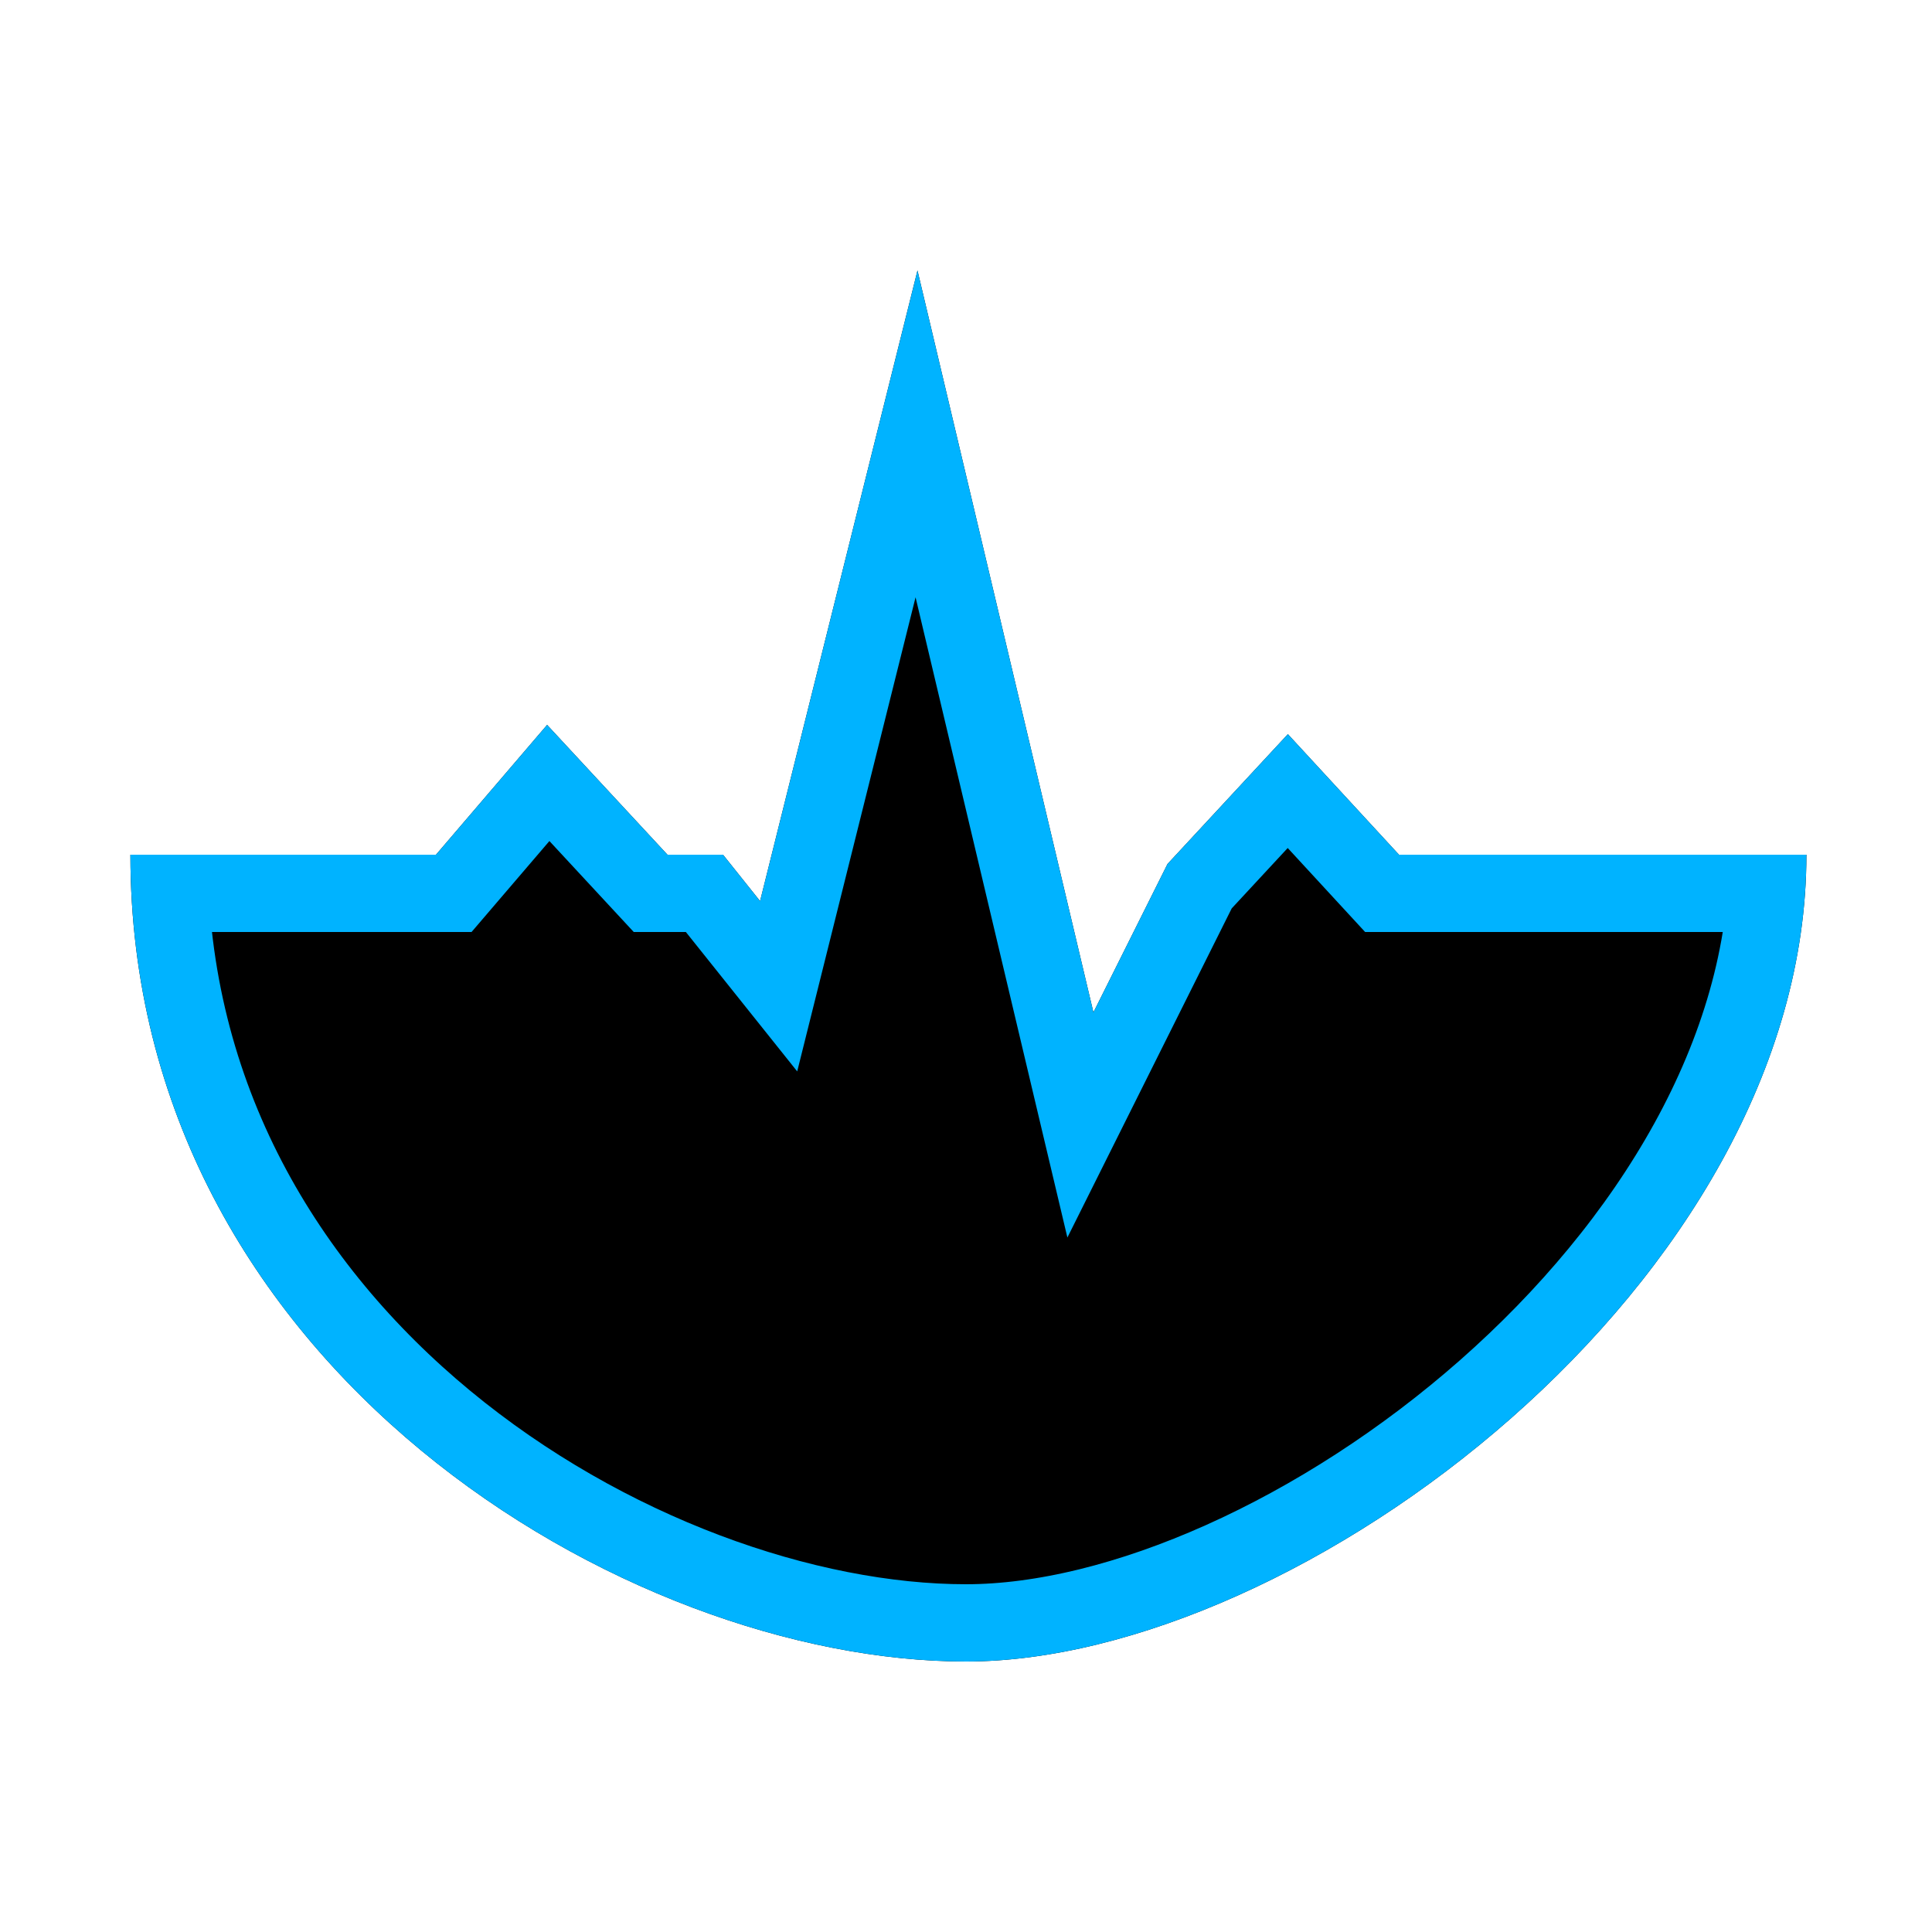
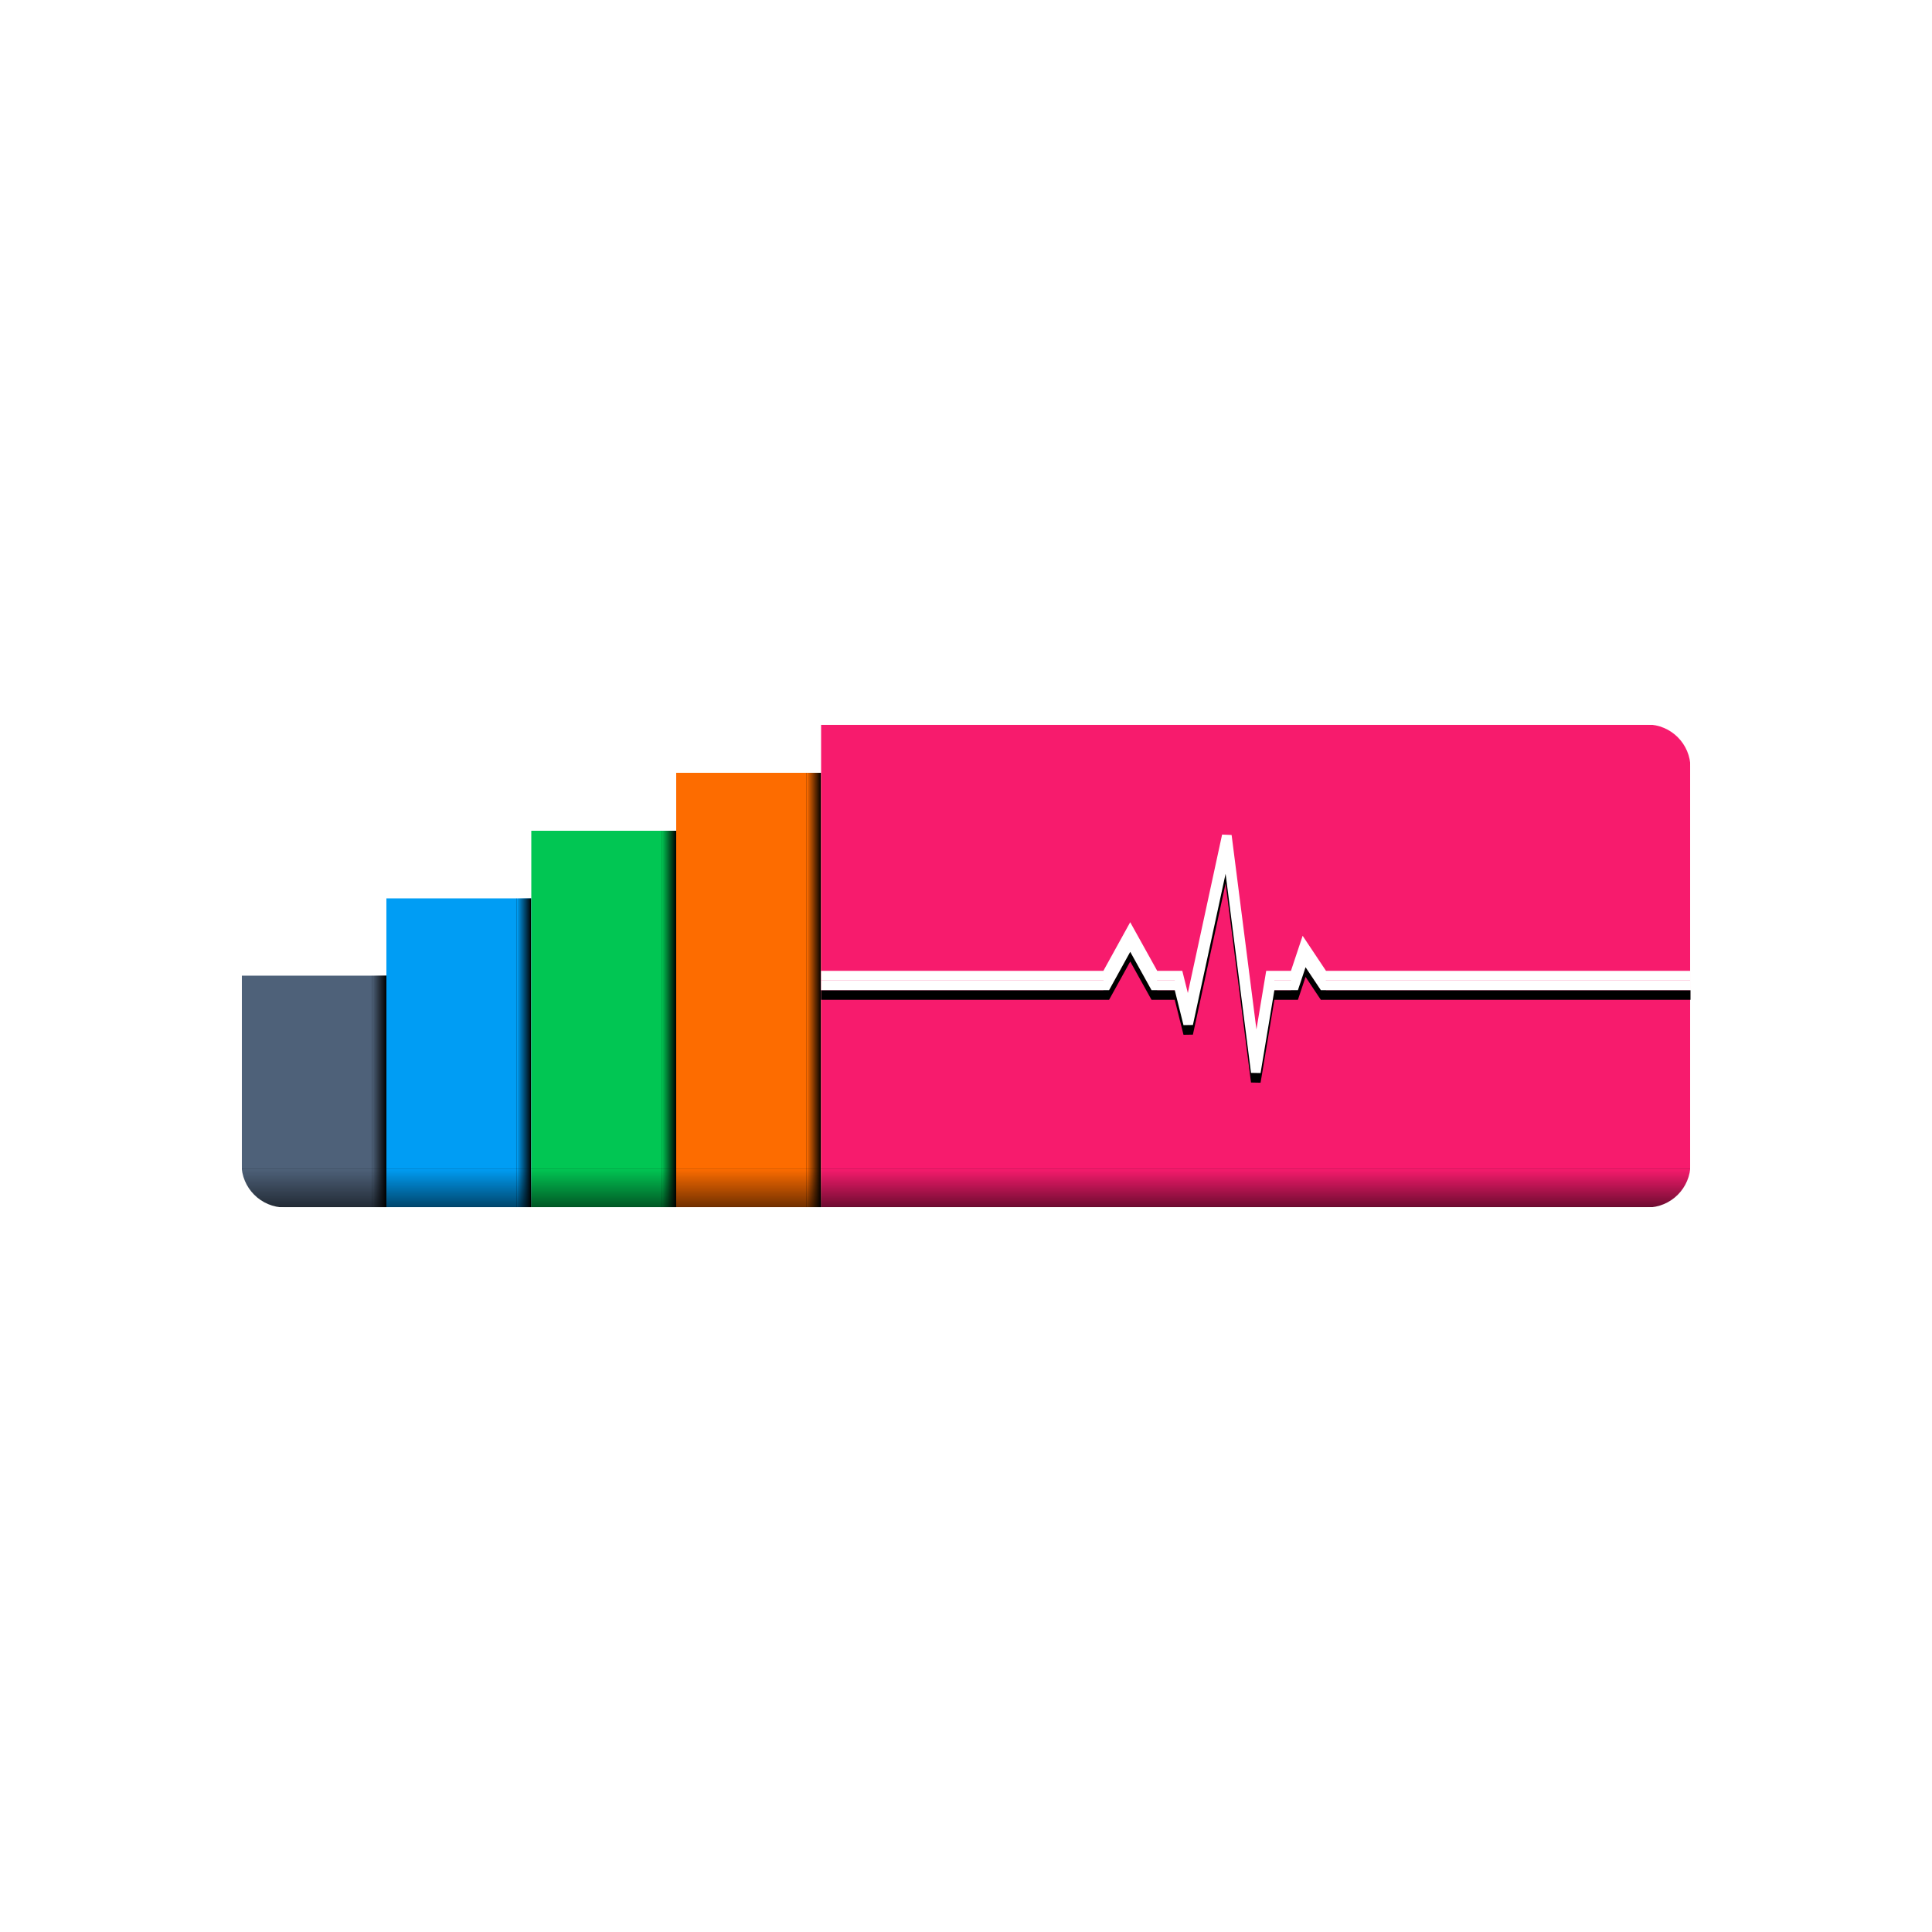
- <svg xmlns="http://www.w3.org/2000/svg" width="400" height="400" id="screenshot-fd7eca63-39d9-80ce-8008-24299eed2699" viewBox="0 0 400 400" fill="none" version="1.1">
-   <g id="shape-fd7eca63-39d9-80ce-8008-24299eed2699">
+ <svg xmlns="http://www.w3.org/2000/svg" width="400" height="400" id="screenshot-907cc358-5693-80df-8008-29cf4aed4357" viewBox="0 0 400 400" fill="none" version="1.1">
+   <g id="shape-907cc358-5693-80df-8008-29cf4aed4357">
    <defs>
-       <clipPath id="frame-clip-fd7eca63-39d9-80ce-8008-24299eed2699-render-1" class="frame-clip frame-clip-def">
+       <clipPath id="frame-clip-907cc358-5693-80df-8008-29cf4aed4357-render-1" class="frame-clip frame-clip-def">
        <rect rx="0" ry="0" x="0" y="0" width="400" height="400" transform="matrix(1, 0, 0, 1, 0, 0)" />
      </clipPath>
    </defs>
    <g class="frame-container-wrapper">
      <g class="frame-container-blur">
        <g class="frame-container-shadows">
-           <g clip-path="url(#frame-clip-fd7eca63-39d9-80ce-8008-24299eed2699-render-1)" fill="none">
-             <g class="fills" id="fills-fd7eca63-39d9-80ce-8008-24299eed2699">
+           <g clip-path="url(#frame-clip-907cc358-5693-80df-8008-29cf4aed4357-render-1)" fill="none">
+             <g class="fills" id="fills-907cc358-5693-80df-8008-29cf4aed4357">
              <rect rx="0" ry="0" x="0" y="0" width="400" height="400" transform="matrix(1, 0, 0, 1, 0, 0)" class="frame-background" />
            </g>
            <g class="frame-children">
-               <g id="shape-fd7eca63-39d9-80ce-8008-24299eed269a">
-                 <g class="fills" id="fills-fd7eca63-39d9-80ce-8008-24299eed269a">
-                   <path d="M27,176.96C27,283.1,129.786,344,200,344C269.007,344,374,265.28,374,176.96C343.326,176.96,289.646,176.96,289.646,176.96L266.641,152L241.718,178.88L226.381,209.6L189.956,56L157.365,186.56L149.696,176.96L138.193,176.96L113.271,150.08L90.265,176.96L27,176.96" style="fill: rgb(0, 0, 0); fill-opacity: 1;" />
+               <g id="shape-907cc358-5693-80df-8008-29cf4aed4358" rx="0" ry="0">
+                 <g clip-path="url(#render-2-907cc358-5693-80df-8008-29cf4aed435d-clip)">
+                   <g mask="url(#render-2-907cc358-5693-80df-8008-29cf4aed435d-mask)">
+                     <defs>
+                       <filter id="render-2-907cc358-5693-80df-8008-29cf4aed435d-filter">
+                         <feFlood flood-color="white" result="FloodResult" />
+                         <feComposite in="FloodResult" in2="SourceGraphic" operator="in" result="comp" />
+                       </filter>
+                       <clipPath id="render-2-907cc358-5693-80df-8008-29cf4aed435d-clip" class="mask-clip-path">
+                         <polyline points="50,150 350,150 350,250 50,250" />
+                       </clipPath>
+                       <mask width="300" maskUnits="userSpaceOnUse" height="100" class="mask-shape" x="50" id="render-2-907cc358-5693-80df-8008-29cf4aed435d-mask" data-old-y="150" data-old-width="300" data-old-x="50" y="150" data-old-height="100">
+                         <g filter="url(#render-2-907cc358-5693-80df-8008-29cf4aed435d-filter)">
+                           <g id="shape-907cc358-5693-80df-8008-29cf4aed435d">
+                             <g class="fills" id="fills-907cc358-5693-80df-8008-29cf4aed435d">
+                               <rect rx="9" ry="9" x="50" y="150" transform="matrix(1, 0, 0, 1, 0, 0)" width="300" height="100" style="fill: rgb(177, 178, 181); fill-opacity: 1;" />
+                             </g>
+                           </g>
+                         </g>
+                       </mask>
+                     </defs>
+                     <g id="shape-907cc358-5693-80df-8008-29cf4aed435e" rx="0" ry="0">
+                       <g id="shape-907cc358-5693-80df-8008-29cf4aed435f">
+                         <g class="fills" id="fills-907cc358-5693-80df-8008-29cf4aed435f">
+                           <rect rx="0" ry="0" x="50" y="202" transform="matrix(1, 0, 0, 1, 0, 0)" width="30" height="100" style="fill: rgb(78, 97, 121); fill-opacity: 1;" />
+                         </g>
+                       </g>
+                       <g id="shape-907cc358-5693-80df-8008-29cf4aed4364">
+                         <defs>
+                           <linearGradient id="fill-color-gradient-render-6-0" x1="1" y1="0.5" x2="0" y2="0.5" gradientTransform="">
+                             <stop offset="0" stop-color="#000000" stop-opacity="1" />
+                             <stop offset="1" stop-color="#000000" stop-opacity="0" />
+                           </linearGradient>
+                           <pattern patternUnits="userSpaceOnUse" x="77" y="202" width="3" height="100" patternTransform="matrix(1, 0, 0, 1, 0, 0)" id="fill-0-render-6">
+                             <g>
+                               <rect width="3" height="100" style="fill: url(&quot;#fill-color-gradient-render-6-0&quot;);" />
+                             </g>
+                           </pattern>
+                         </defs>
+                         <g class="fills" id="fills-907cc358-5693-80df-8008-29cf4aed4364">
+                           <path d="M77,202L80,202L80,302L77,302L77,202" fill="url(#fill-0-render-6)" />
+                         </g>
+                       </g>
+                       <g id="shape-907cc358-5693-80df-8008-29cf4aed4360">
+                         <g class="fills" id="fills-907cc358-5693-80df-8008-29cf4aed4360">
+                           <rect rx="0" ry="0" x="80" y="186" transform="matrix(1, 0, 0, 1, 0, 0)" width="30" height="100" style="fill: rgb(0, 157, 244); fill-opacity: 1;" />
+                         </g>
+                       </g>
+                       <g id="shape-907cc358-5693-80df-8008-29cf4aed4365">
+                         <defs>
+                           <linearGradient id="fill-color-gradient-render-8-0" x1="1" y1="0.5" x2="0" y2="0.5" gradientTransform="">
+                             <stop offset="0" stop-color="#000000" stop-opacity="1" />
+                             <stop offset="1" stop-color="#000000" stop-opacity="0" />
+                           </linearGradient>
+                           <pattern patternUnits="userSpaceOnUse" x="107" y="186" width="3" height="100" patternTransform="matrix(1, 0, 0, 1, 0, 0)" id="fill-0-render-8">
+                             <g>
+                               <rect width="3" height="100" style="fill: url(&quot;#fill-color-gradient-render-8-0&quot;);" />
+                             </g>
+                           </pattern>
+                         </defs>
+                         <g class="fills" id="fills-907cc358-5693-80df-8008-29cf4aed4365">
+                           <path d="M107,186L110,186L110,286L107,286L107,186" fill="url(#fill-0-render-8)" />
+                         </g>
+                       </g>
+                       <g id="shape-907cc358-5693-80df-8008-29cf4aed4361">
+                         <g class="fills" id="fills-907cc358-5693-80df-8008-29cf4aed4361">
+                           <rect rx="0" ry="0" x="110" y="172" transform="matrix(1, 0, 0, 1, 0, 0)" width="30" height="100" style="fill: rgb(1, 198, 83); fill-opacity: 1;" />
+                         </g>
+                       </g>
+                       <g id="shape-907cc358-5693-80df-8008-29cf4aed4366">
+                         <defs>
+                           <linearGradient id="fill-color-gradient-render-10-0" x1="1" y1="0.5" x2="0" y2="0.5" gradientTransform="">
+                             <stop offset="0" stop-color="#000000" stop-opacity="1" />
+                             <stop offset="1" stop-color="#000000" stop-opacity="0" />
+                           </linearGradient>
+                           <pattern patternUnits="userSpaceOnUse" x="137" y="172" width="3" height="100" patternTransform="matrix(1, 0, 0, 1, 0, 0)" id="fill-0-render-10">
+                             <g>
+                               <rect width="3" height="100" style="fill: url(&quot;#fill-color-gradient-render-10-0&quot;);" />
+                             </g>
+                           </pattern>
+                         </defs>
+                         <g class="fills" id="fills-907cc358-5693-80df-8008-29cf4aed4366">
+                           <path d="M137,172L140,172L140,272L137,272L137,172" fill="url(#fill-0-render-10)" />
+                         </g>
+                       </g>
+                       <g id="shape-907cc358-5693-80df-8008-29cf4aed4362">
+                         <g class="fills" id="fills-907cc358-5693-80df-8008-29cf4aed4362">
+                           <rect rx="0" ry="0" x="140" y="160" transform="matrix(1, 0, 0, 1, 0, 0)" width="30" height="100" style="fill: rgb(253, 108, 0); fill-opacity: 1;" />
+                         </g>
+                       </g>
+                       <g id="shape-907cc358-5693-80df-8008-29cf4aed4367">
+                         <defs>
+                           <linearGradient id="fill-color-gradient-render-12-0" x1="1" y1="0.5" x2="0" y2="0.5" gradientTransform="">
+                             <stop offset="0" stop-color="#000000" stop-opacity="1" />
+                             <stop offset="1" stop-color="#000000" stop-opacity="0" />
+                           </linearGradient>
+                           <pattern patternUnits="userSpaceOnUse" x="167" y="160" width="3" height="100" patternTransform="matrix(1, 0, 0, 1, 0, 0)" id="fill-0-render-12">
+                             <g>
+                               <rect width="3" height="100" style="fill: url(&quot;#fill-color-gradient-render-12-0&quot;);" />
+                             </g>
+                           </pattern>
+                         </defs>
+                         <g class="fills" id="fills-907cc358-5693-80df-8008-29cf4aed4367">
+                           <path d="M167,160L170,160L170,260L167,260L167,160" fill="url(#fill-0-render-12)" />
+                         </g>
+                       </g>
+                       <g id="shape-907cc358-5693-80df-8008-29cf4aed4363">
+                         <g class="fills" id="fills-907cc358-5693-80df-8008-29cf4aed4363">
+                           <rect rx="0" ry="0" x="170" y="150" transform="matrix(1, 0, 0, 1, 0, 0)" width="180" height="100" style="fill: rgb(247, 27, 109); fill-opacity: 1;" />
+                         </g>
+                       </g>
+                     </g>
+                     <g id="shape-907cc358-5693-80df-8008-29d270bc34be">
+                       <defs>
+                         <linearGradient id="fill-color-gradient-render-14-0" x1="0.5" y1="1" x2="0.5" y2="3.0616169978683836e-17" gradientTransform="">
+                           <stop offset="0" stop-color="#000000" stop-opacity="0.559" />
+                           <stop offset="1" stop-color="#000000" stop-opacity="0" />
+                         </linearGradient>
+                         <pattern patternUnits="userSpaceOnUse" x="50" y="242" width="300" height="8" id="fill-0-render-14">
+                           <g>
+                             <rect width="300" height="8" style="fill: url(&quot;#fill-color-gradient-render-14-0&quot;);" />
+                           </g>
+                         </pattern>
+                       </defs>
+                       <g class="fills" id="fills-907cc358-5693-80df-8008-29d270bc34be">
+                         <rect rx="0" ry="0" x="50" y="242" transform="matrix(1, 0, 0, 1, 0, 0)" width="300" height="8" fill="url(#fill-0-render-14)" />
+                       </g>
+                     </g>
+                   </g>
                </g>
-                 <g id="strokes-a19d1d30-b685-8042-8008-2477287abb76-fd7eca63-39d9-80ce-8008-24299eed269a" class="strokes">
-                   <g class="inner-stroke-shape">
-                     <defs>
-                       <clipPath id="inner-stroke-render-2-fd7eca63-39d9-80ce-8008-24299eed269a-0">
-                         <use href="#stroke-shape-render-2-fd7eca63-39d9-80ce-8008-24299eed269a-0" />
-                       </clipPath>
-                       <path d="M27,176.96C27,283.1,129.786,344,200,344C269.007,344,374,265.28,374,176.96C343.326,176.96,289.646,176.96,289.646,176.96L266.641,152L241.718,178.88L226.381,209.6L189.956,56L157.365,186.56L149.696,176.96L138.193,176.96L113.271,150.08L90.265,176.96L27,176.96" id="stroke-shape-render-2-fd7eca63-39d9-80ce-8008-24299eed269a-0" style="fill: none; stroke-width: 32; stroke: rgb(0, 179, 255); stroke-opacity: 1;" />
-                     </defs>
-                     <use href="#stroke-shape-render-2-fd7eca63-39d9-80ce-8008-24299eed269a-0" clip-path="url('#inner-stroke-render-2-fd7eca63-39d9-80ce-8008-24299eed269a-0')" />
+               </g>
+               <g id="shape-907cc358-5693-80df-8008-29cf4aed4359">
+                 <g class="fills" id="fills-907cc358-5693-80df-8008-29cf4aed4359">
+                   <path d="M170,206L229.034,206L234,197L239,206L244,206L246,214L254,177L260,224L263,206L268,206L270,200L274,206L350,206" />
+                 </g>
+                 <g id="strokes-bfecc588-d6e4-80bb-8008-29d2c8c8c845-907cc358-5693-80df-8008-29cf4aed4359" class="strokes">
+                   <g class="stroke-shape">
+                     <path d="M170,206L229.034,206L234,197L239,206L244,206L246,214L254,177L260,224L263,206L268,206L270,200L274,206L350,206" style="fill: none; stroke-width: 2; stroke: rgb(0, 0, 0); stroke-opacity: 1;" />
+                   </g>
+                 </g>
+               </g>
+               <g id="shape-907cc358-5693-80df-8008-29cf4aed435a">
+                 <g class="fills" id="fills-907cc358-5693-80df-8008-29cf4aed435a">
+                   <path d="M170,204L229.035,204L234,195L239,204L244,204L246,212L254,175L260,222L263,204L268,204L270,198L274,204L350,204" />
+                 </g>
+                 <g id="strokes-bfecc588-d6e4-80bb-8008-29d2c8c9a80e-907cc358-5693-80df-8008-29cf4aed435a" class="strokes">
+                   <g class="stroke-shape">
+                     <path d="M170,204L229.035,204L234,195L239,204L244,204L246,212L254,175L260,222L263,204L268,204L270,198L274,204L350,204" style="fill: none; stroke-width: 2; stroke: rgb(255, 255, 255); stroke-opacity: 1;" />
+                   </g>
+                 </g>
+               </g>
+               <g id="shape-907cc358-5693-80df-8008-29cf4aed435b">
+                 <g class="fills" id="fills-907cc358-5693-80df-8008-29cf4aed435b">
+                   <path d="M170,202L192.485,202L204.73,202L229.034,202L234,193L239,202L244,202L246,210L254,173L260,220L263,202L268,202L270,196L274,202L350,202" />
+                 </g>
+                 <g id="strokes-bfecc588-d6e4-80bb-8008-29d2c8ca28ad-907cc358-5693-80df-8008-29cf4aed435b" class="strokes">
+                   <g class="stroke-shape">
+                     <path d="M170,202L192.485,202L204.73,202L229.034,202L234,193L239,202L244,202L246,210L254,173L260,220L263,202L268,202L270,196L274,202L350,202" style="fill: none; stroke-width: 2; stroke: rgb(255, 255, 255); stroke-opacity: 1;" />
                  </g>
                </g>
              </g>
            </g>
          </g>
        </g>
      </g>
    </g>
  </g>
</svg>
